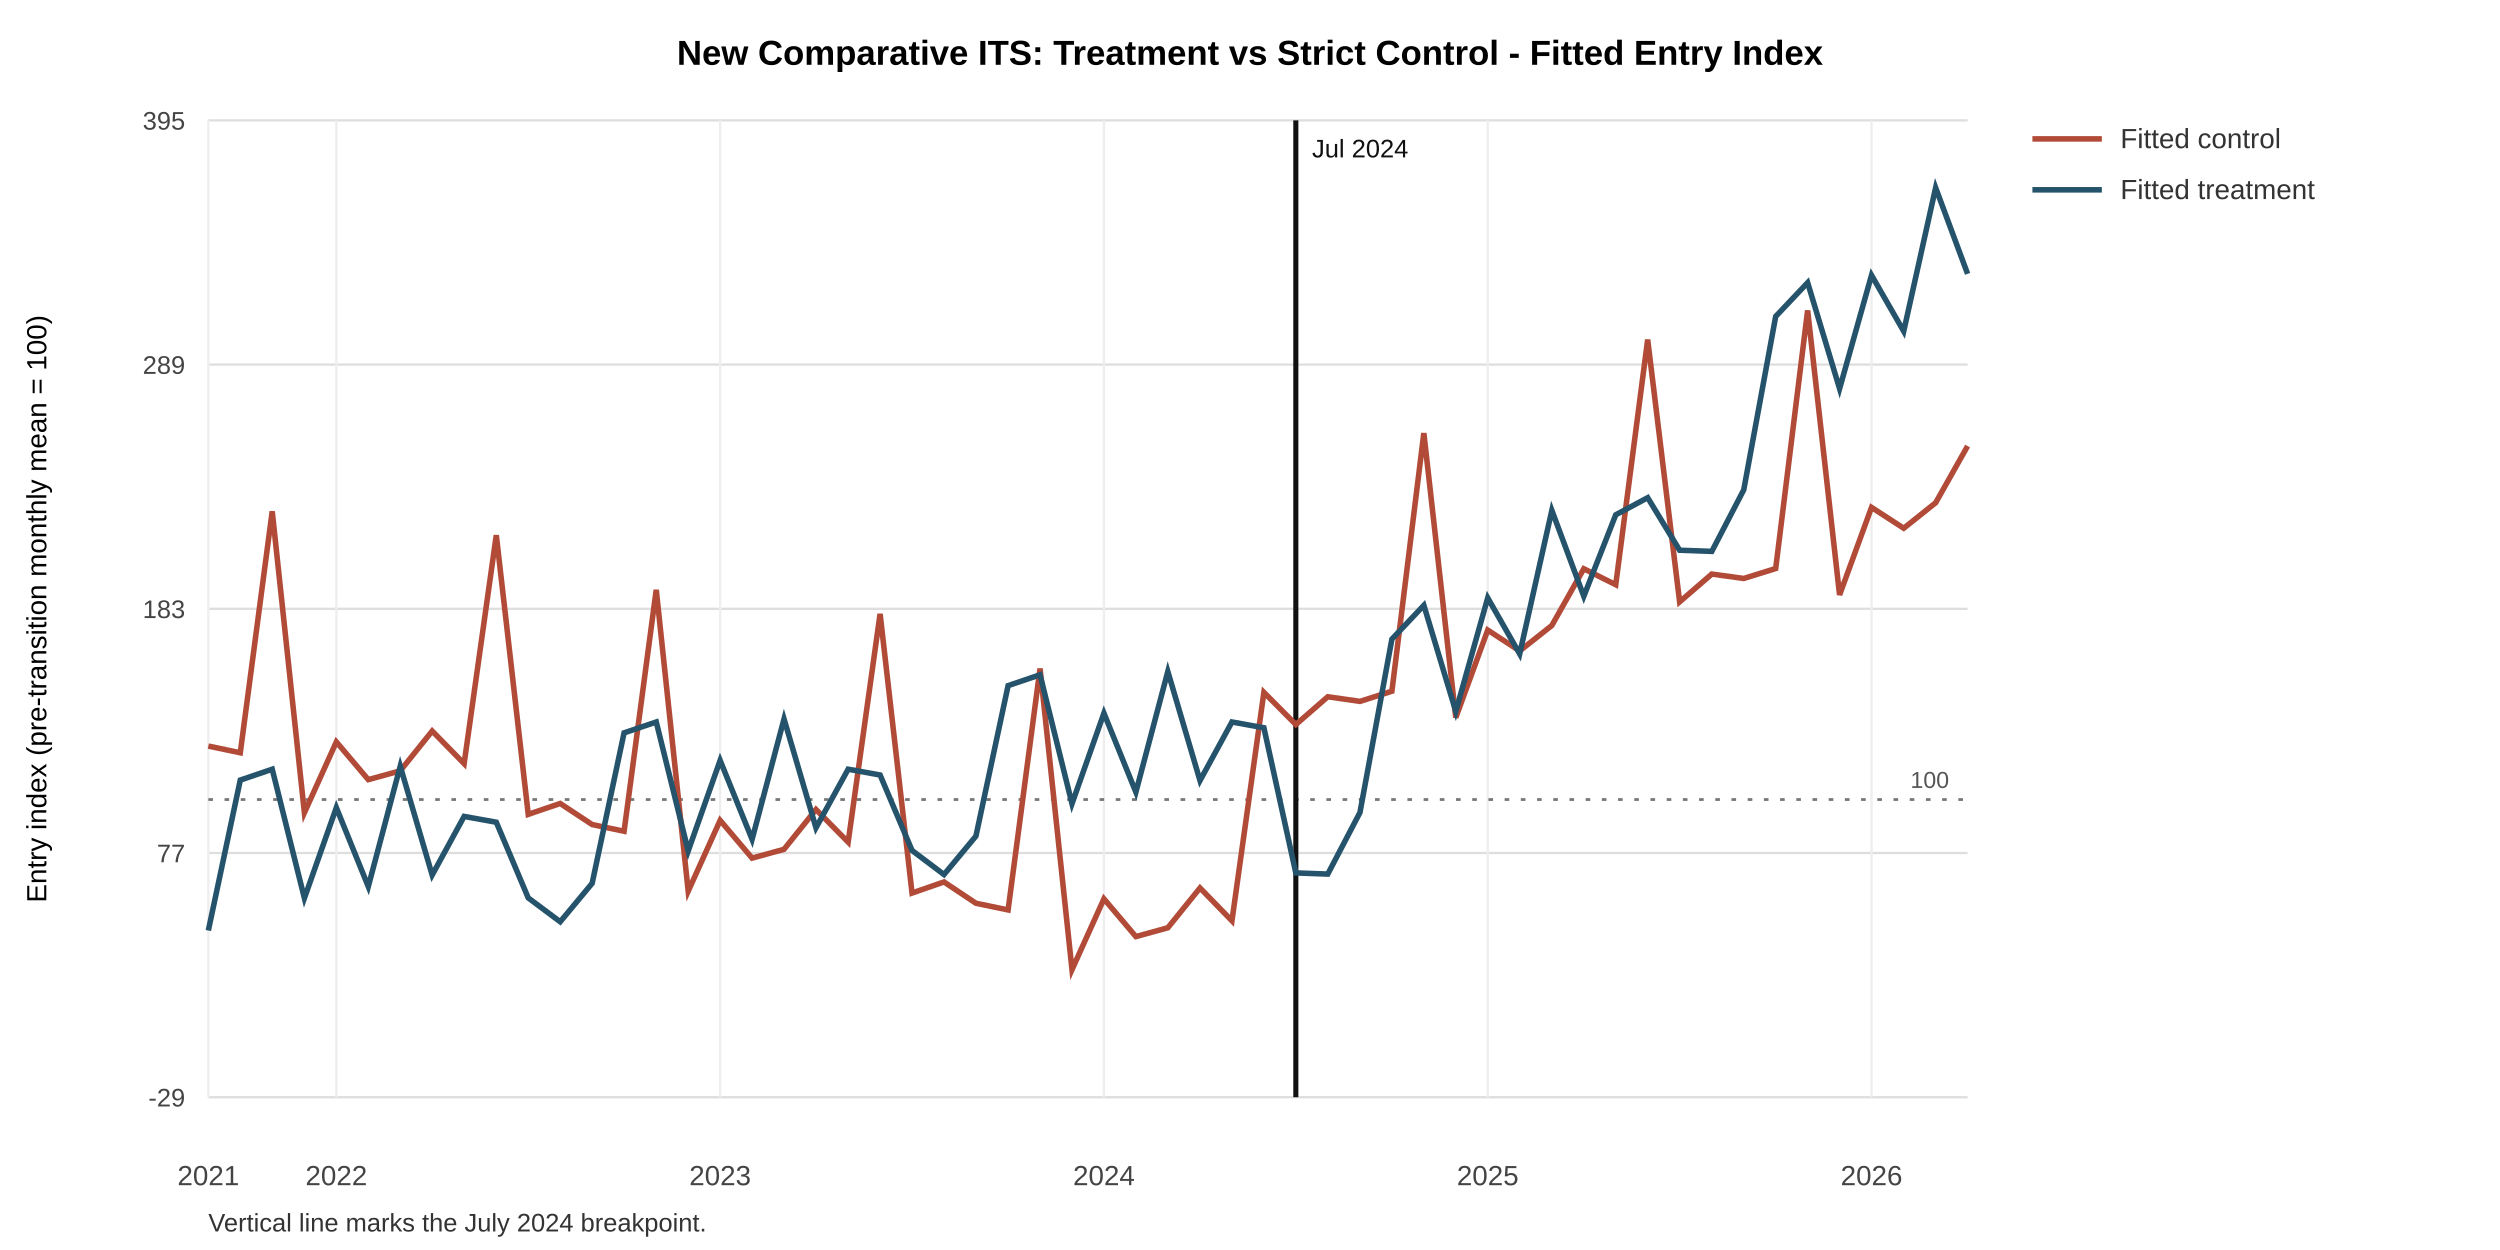
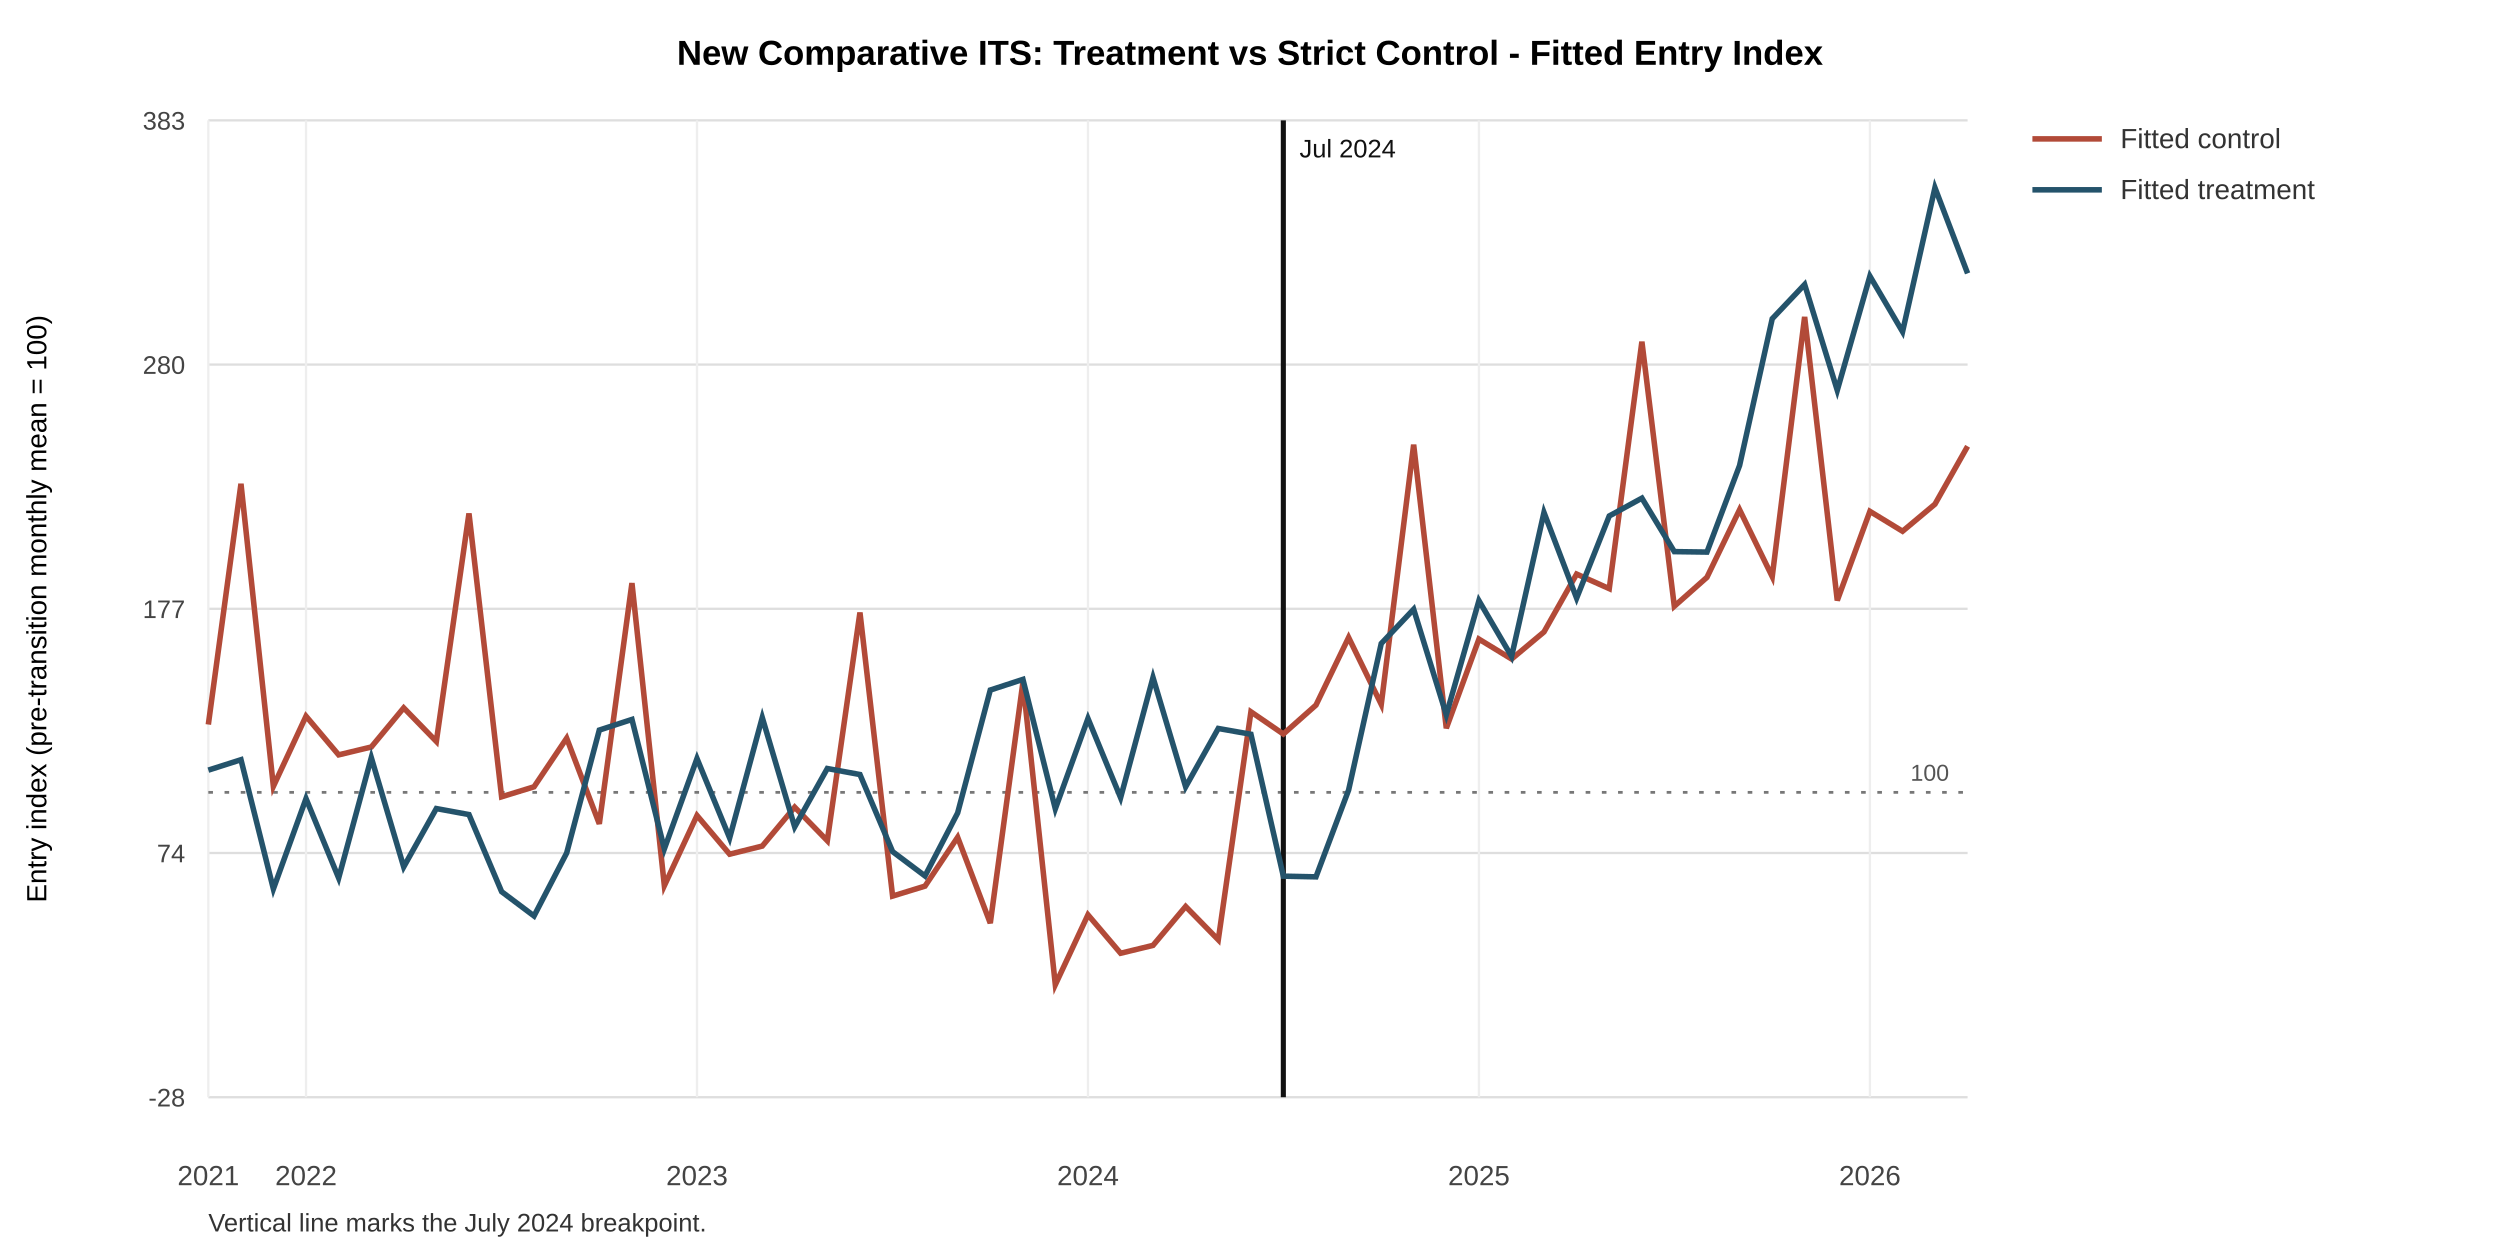
<svg xmlns="http://www.w3.org/2000/svg" width="1080" height="540" viewBox="0 0 1080 540">
  <rect width="100%" height="100%" fill="#ffffff" />
  <text x="540.0" y="28" text-anchor="middle" font-family="Arial, sans-serif" font-size="15" font-weight="700">New Comparative ITS: Treatment vs Strict Control - Fitted Entry Index</text>
  <line x1="90" y1="474.0" x2="850" y2="474.0" stroke="#dedede" />
-   <text x="80" y="478.0" text-anchor="end" font-family="Arial, sans-serif" font-size="11" fill="#444">-29</text>
+   <text x="80" y="478.0" text-anchor="end" font-family="Arial, sans-serif" font-size="11" fill="#444">-28</text>
  <line x1="90" y1="368.5" x2="850" y2="368.5" stroke="#dedede" />
-   <text x="80" y="372.5" text-anchor="end" font-family="Arial, sans-serif" font-size="11" fill="#444">77</text>
+   <text x="80" y="372.5" text-anchor="end" font-family="Arial, sans-serif" font-size="11" fill="#444">74</text>
  <line x1="90" y1="263.0" x2="850" y2="263.0" stroke="#dedede" />
-   <text x="80" y="267.0" text-anchor="end" font-family="Arial, sans-serif" font-size="11" fill="#444">183</text>
+   <text x="80" y="267.0" text-anchor="end" font-family="Arial, sans-serif" font-size="11" fill="#444">177</text>
  <line x1="90" y1="157.5" x2="850" y2="157.5" stroke="#dedede" />
-   <text x="80" y="161.5" text-anchor="end" font-family="Arial, sans-serif" font-size="11" fill="#444">289</text>
+   <text x="80" y="161.5" text-anchor="end" font-family="Arial, sans-serif" font-size="11" fill="#444">280</text>
  <line x1="90" y1="52.0" x2="850" y2="52.0" stroke="#dedede" />
-   <text x="80" y="56.0" text-anchor="end" font-family="Arial, sans-serif" font-size="11" fill="#444">395</text>
+   <text x="80" y="56.0" text-anchor="end" font-family="Arial, sans-serif" font-size="11" fill="#444">383</text>
  <line x1="90.0" y1="52" x2="90.0" y2="474" stroke="#eeeeee" />
  <text x="90.0" y="512" text-anchor="middle" font-family="Arial, sans-serif" font-size="12" fill="#444">2021</text>
-   <line x1="145.3" y1="52" x2="145.3" y2="474" stroke="#eeeeee" />
-   <text x="145.3" y="512" text-anchor="middle" font-family="Arial, sans-serif" font-size="12" fill="#444">2022</text>
-   <line x1="311.1" y1="52" x2="311.1" y2="474" stroke="#eeeeee" />
-   <text x="311.1" y="512" text-anchor="middle" font-family="Arial, sans-serif" font-size="12" fill="#444">2023</text>
-   <line x1="476.9" y1="52" x2="476.9" y2="474" stroke="#eeeeee" />
-   <text x="476.9" y="512" text-anchor="middle" font-family="Arial, sans-serif" font-size="12" fill="#444">2024</text>
-   <line x1="642.7" y1="52" x2="642.7" y2="474" stroke="#eeeeee" />
-   <text x="642.7" y="512" text-anchor="middle" font-family="Arial, sans-serif" font-size="12" fill="#444">2025</text>
-   <line x1="808.5" y1="52" x2="808.5" y2="474" stroke="#eeeeee" />
-   <text x="808.5" y="512" text-anchor="middle" font-family="Arial, sans-serif" font-size="12" fill="#444">2026</text>
-   <line x1="90" y1="345.4" x2="850" y2="345.4" stroke="#777" stroke-width="1.2" stroke-dasharray="2 5" />
-   <text x="842" y="340.4" text-anchor="end" font-family="Arial, sans-serif" font-size="10" fill="#555">100</text>
-   <line x1="559.8" y1="52" x2="559.8" y2="474" stroke="#111" stroke-width="2.2" />
-   <text x="566.8" y="68" font-family="Arial, sans-serif" font-size="11" fill="#111">Jul 2024</text>
-   <polyline fill="none" stroke="#b24a38" stroke-width="2.4" points="90.0,322.3 103.8,325.2 117.6,220.9 131.5,351.1 145.3,320.5 159.1,336.8 172.9,333.0 186.7,315.8 200.5,329.9 214.4,231.2 228.2,351.8 242.0,347.1 255.8,356.2 269.6,359.1 283.5,254.8 297.3,385.0 311.1,354.4 324.9,370.7 338.7,366.9 352.5,349.7 366.4,363.8 380.2,265.2 394.0,385.8 407.8,381.0 421.6,390.2 435.5,393.1 449.3,288.8 463.1,418.9 476.9,388.3 490.7,404.6 504.5,400.8 518.4,383.6 532.2,397.8 546.0,299.1 559.8,313.0 573.6,301.0 587.5,303.0 601.3,298.6 615.1,187.1 628.9,310.0 642.7,272.2 656.5,281.2 670.4,270.2 684.2,245.7 698.0,252.6 711.8,146.7 725.6,260.0 739.5,248.0 753.3,249.9 767.1,245.6 780.9,134.1 794.7,257.0 808.5,219.2 822.4,228.2 836.2,217.2 850.0,192.7" />
+   <line x1="132.2" y1="52" x2="132.2" y2="474" stroke="#eeeeee" />
+   <text x="132.2" y="512" text-anchor="middle" font-family="Arial, sans-serif" font-size="12" fill="#444">2022</text>
+   <line x1="301.1" y1="52" x2="301.1" y2="474" stroke="#eeeeee" />
+   <text x="301.1" y="512" text-anchor="middle" font-family="Arial, sans-serif" font-size="12" fill="#444">2023</text>
+   <line x1="470.0" y1="52" x2="470.0" y2="474" stroke="#eeeeee" />
+   <text x="470.0" y="512" text-anchor="middle" font-family="Arial, sans-serif" font-size="12" fill="#444">2024</text>
+   <line x1="638.9" y1="52" x2="638.9" y2="474" stroke="#eeeeee" />
+   <text x="638.9" y="512" text-anchor="middle" font-family="Arial, sans-serif" font-size="12" fill="#444">2025</text>
+   <line x1="807.8" y1="52" x2="807.8" y2="474" stroke="#eeeeee" />
+   <text x="807.8" y="512" text-anchor="middle" font-family="Arial, sans-serif" font-size="12" fill="#444">2026</text>
+   <line x1="90" y1="342.3" x2="850" y2="342.3" stroke="#777" stroke-width="1.2" stroke-dasharray="2 5" />
+   <text x="842" y="337.3" text-anchor="end" font-family="Arial, sans-serif" font-size="10" fill="#555">100</text>
+   <line x1="554.4" y1="52" x2="554.4" y2="474" stroke="#111" stroke-width="2.2" />
+   <text x="561.4" y="68" font-family="Arial, sans-serif" font-size="11" fill="#111">Jul 2024</text>
+   <polyline fill="none" stroke="#b24a38" stroke-width="2.4" points="90.0,313.0 104.1,209.0 118.1,339.7 132.2,309.4 146.3,326.1 160.4,322.7 174.4,305.8 188.5,320.3 202.6,221.8 216.7,344.2 230.7,339.9 244.8,318.9 258.9,355.9 273.0,251.9 287.0,382.6 301.1,352.3 315.2,369.0 329.3,365.5 343.3,348.7 357.4,363.2 371.5,264.6 385.6,387.1 399.6,382.8 413.7,361.7 427.8,398.8 441.9,294.8 455.9,425.4 470.0,395.2 484.1,411.8 498.1,408.4 512.2,391.6 526.3,406.0 540.4,307.5 554.4,317.1 568.5,304.6 582.6,275.4 596.7,304.3 610.7,192.1 624.8,314.6 638.9,276.1 653.0,284.7 667.0,273.0 681.1,248.0 695.2,254.3 709.3,147.6 723.3,261.9 737.4,249.4 751.5,220.2 765.6,249.1 779.6,136.9 793.7,259.4 807.8,220.9 821.9,229.5 835.9,217.8 850.0,192.8" />
  <line x1="878" y1="60" x2="908" y2="60" stroke="#b24a38" stroke-width="2.4" />
  <text x="916" y="64" font-family="Arial, sans-serif" font-size="12" fill="#333">Fitted control</text>
-   <polyline fill="none" stroke="#24536b" stroke-width="2.4" points="90.0,402.0 103.8,337.0 117.6,332.3 131.5,388.0 145.3,348.9 159.1,383.0 172.9,331.0 186.7,378.0 200.5,352.7 214.4,355.2 228.2,387.9 242.0,398.2 255.8,381.6 269.6,316.6 283.5,311.9 297.3,367.6 311.1,328.5 324.9,362.6 338.7,310.6 352.5,357.6 366.4,332.3 380.2,334.8 394.0,367.4 407.8,377.8 421.6,361.2 435.5,296.2 449.3,291.5 463.1,347.2 476.9,308.1 490.7,342.2 504.5,290.1 518.4,337.2 532.2,311.9 546.0,314.4 559.8,377.1 573.6,377.6 587.5,351.0 601.3,276.1 615.1,261.5 628.9,307.3 642.7,258.3 656.5,282.5 670.4,220.5 684.2,257.6 698.0,222.4 711.8,215.0 725.6,237.7 739.5,238.2 753.3,211.6 767.1,136.7 780.9,122.1 794.7,167.9 808.5,118.9 822.4,143.1 836.2,81.1 850.0,118.3" />
+   <polyline fill="none" stroke="#24536b" stroke-width="2.4" points="90.0,332.7 104.1,328.2 118.1,384.0 132.2,345.0 146.3,379.3 160.4,327.3 174.4,374.5 188.5,349.3 202.6,351.9 216.7,385.2 230.7,395.7 244.8,368.5 258.9,315.4 273.0,310.8 287.0,366.7 301.1,327.7 315.2,362.0 329.3,310.0 343.3,357.2 357.4,332.0 371.5,334.6 385.6,367.9 399.6,378.4 413.7,351.2 427.8,298.1 441.9,293.5 455.9,349.4 470.0,310.4 484.1,344.6 498.1,292.7 512.2,339.9 526.3,314.7 540.4,317.2 554.4,378.5 568.5,378.8 582.6,341.3 596.7,278.0 610.7,263.2 624.8,308.8 638.9,259.5 653.0,283.6 667.0,221.4 681.1,258.4 695.2,222.9 709.3,215.2 723.3,238.3 737.4,238.5 751.5,201.1 765.6,137.7 779.6,122.9 793.7,168.6 807.8,119.3 821.9,143.3 835.9,81.1 850.0,118.1" />
  <line x1="878" y1="82" x2="908" y2="82" stroke="#24536b" stroke-width="2.4" />
  <text x="916" y="86" font-family="Arial, sans-serif" font-size="12" fill="#333">Fitted treatment</text>
  <text x="20" y="263.0" transform="rotate(-90 20 263.0)" text-anchor="middle" font-family="Arial, sans-serif" font-size="12">Entry index (pre-transition monthly mean = 100)</text>
  <text x="90" y="532" font-family="Arial, sans-serif" font-size="11" fill="#333">Vertical line marks the July 2024 breakpoint.</text>
</svg>
